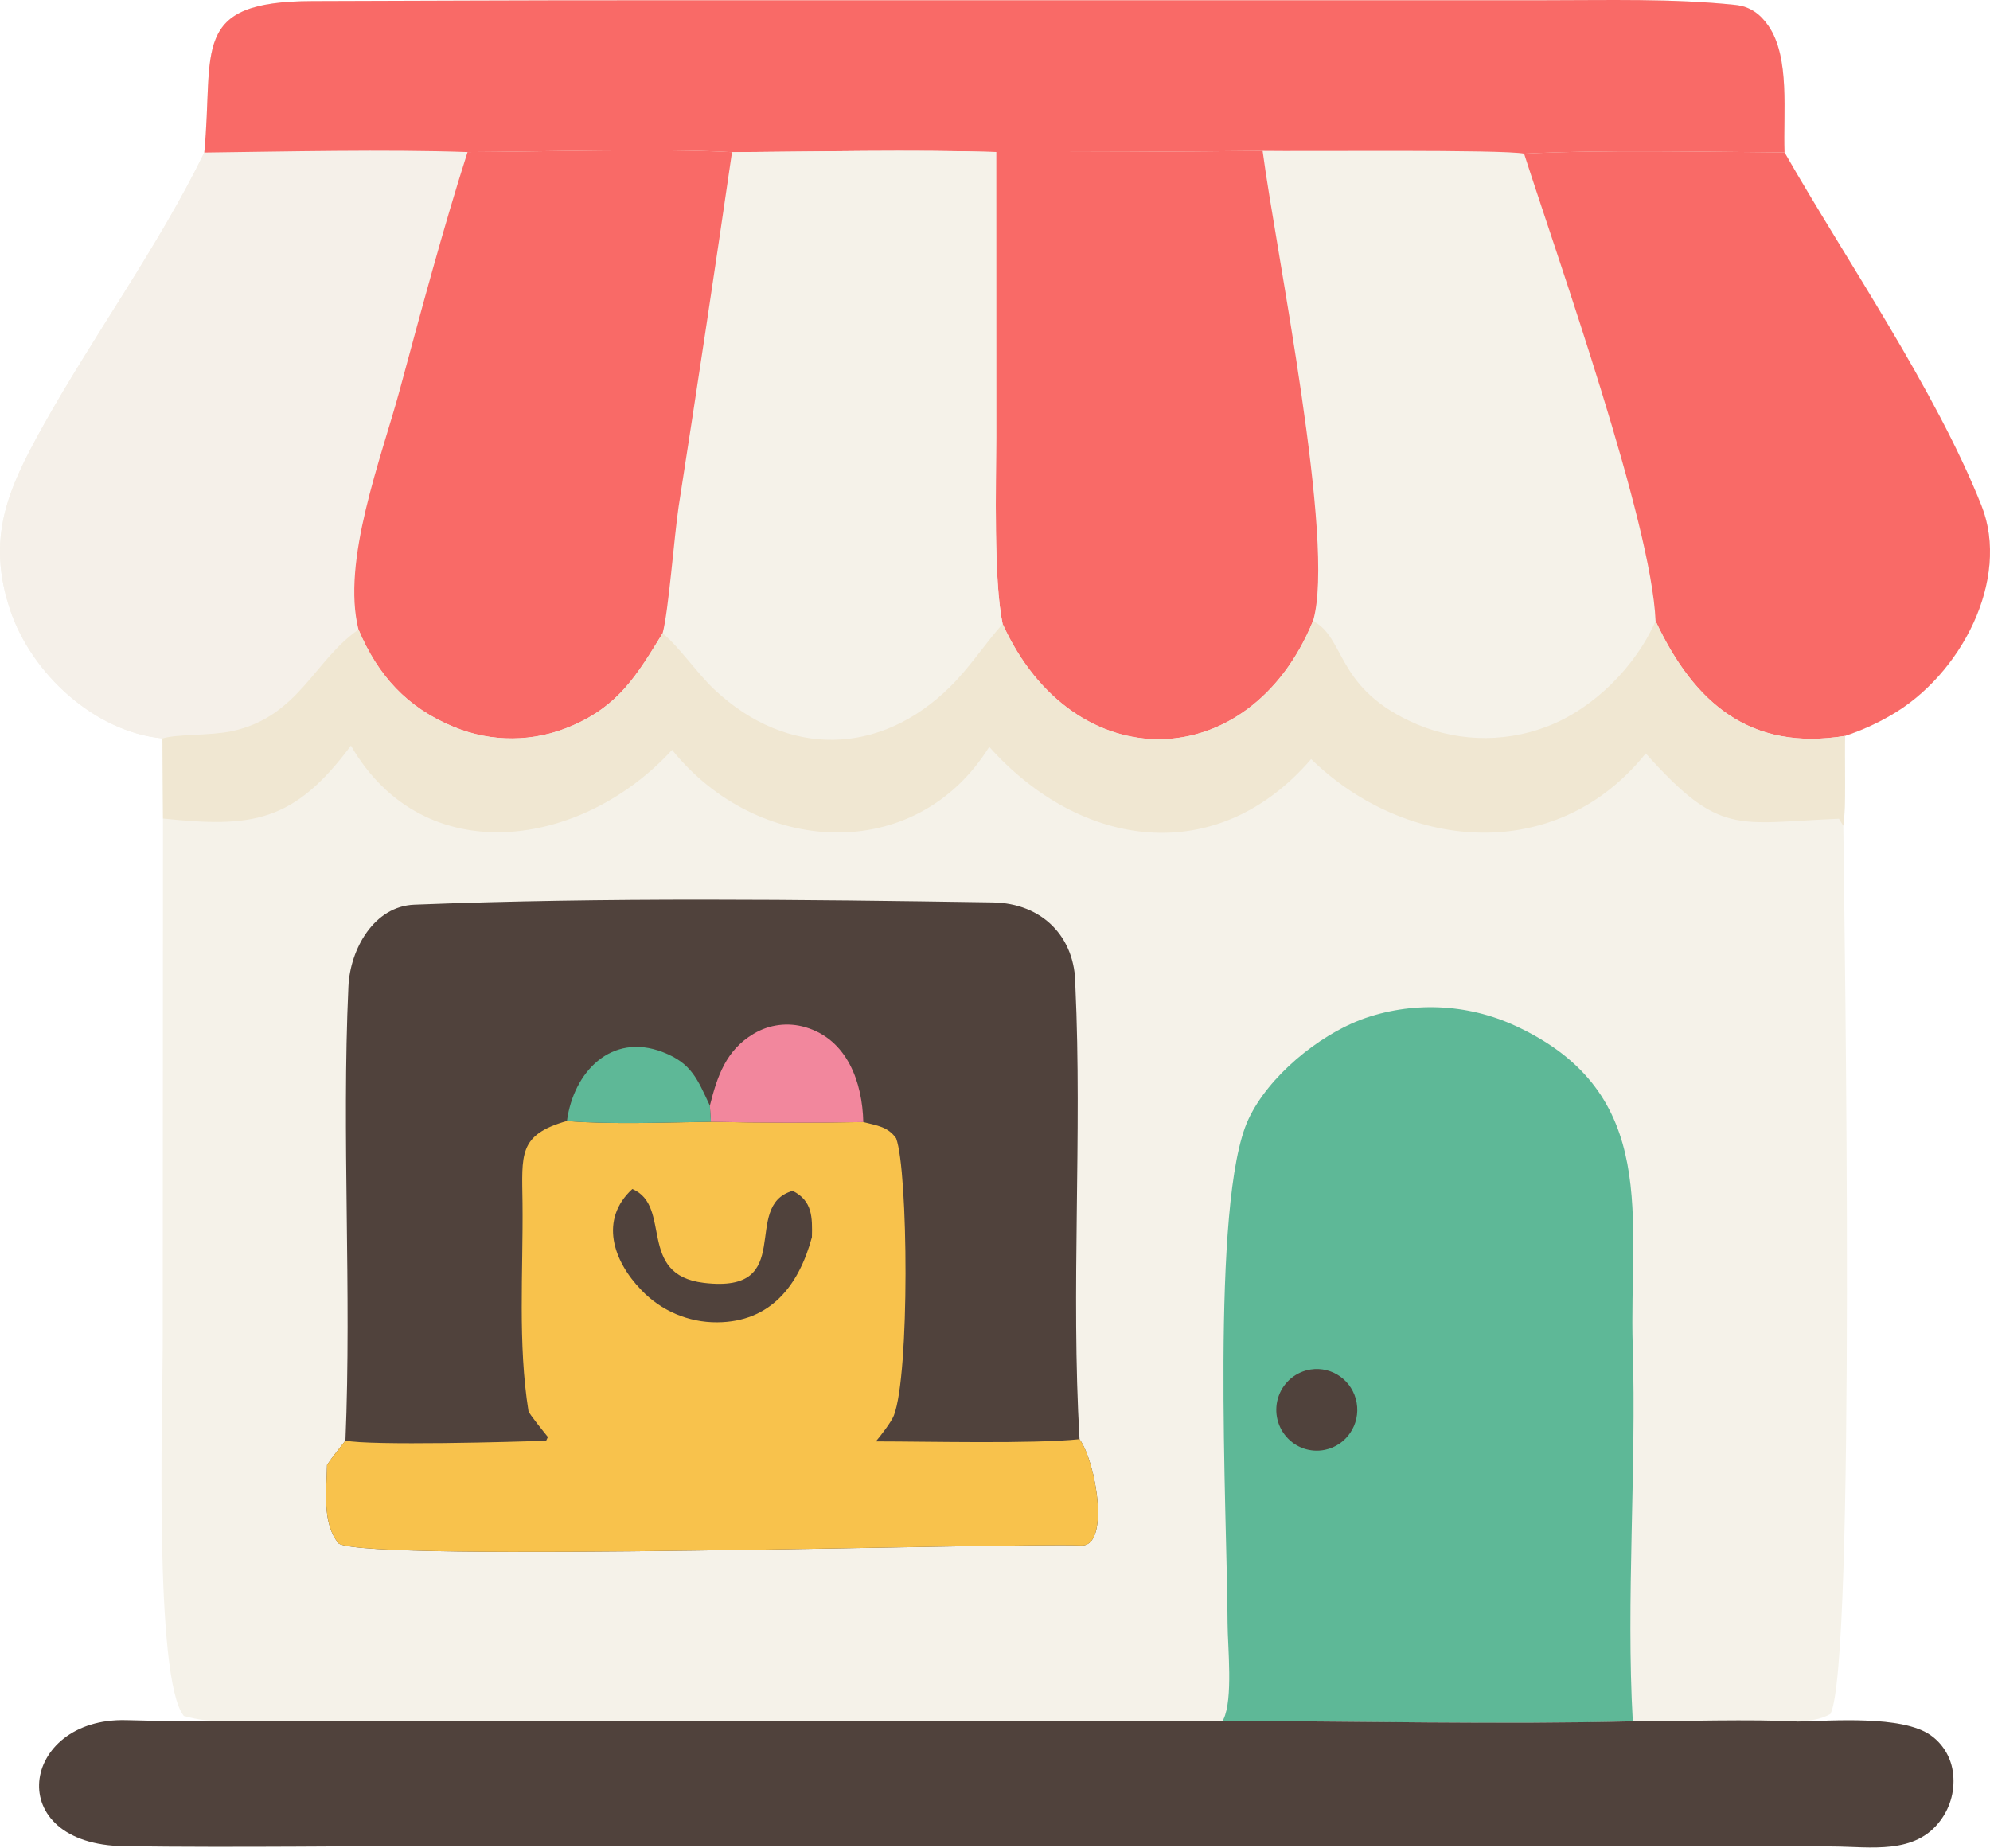
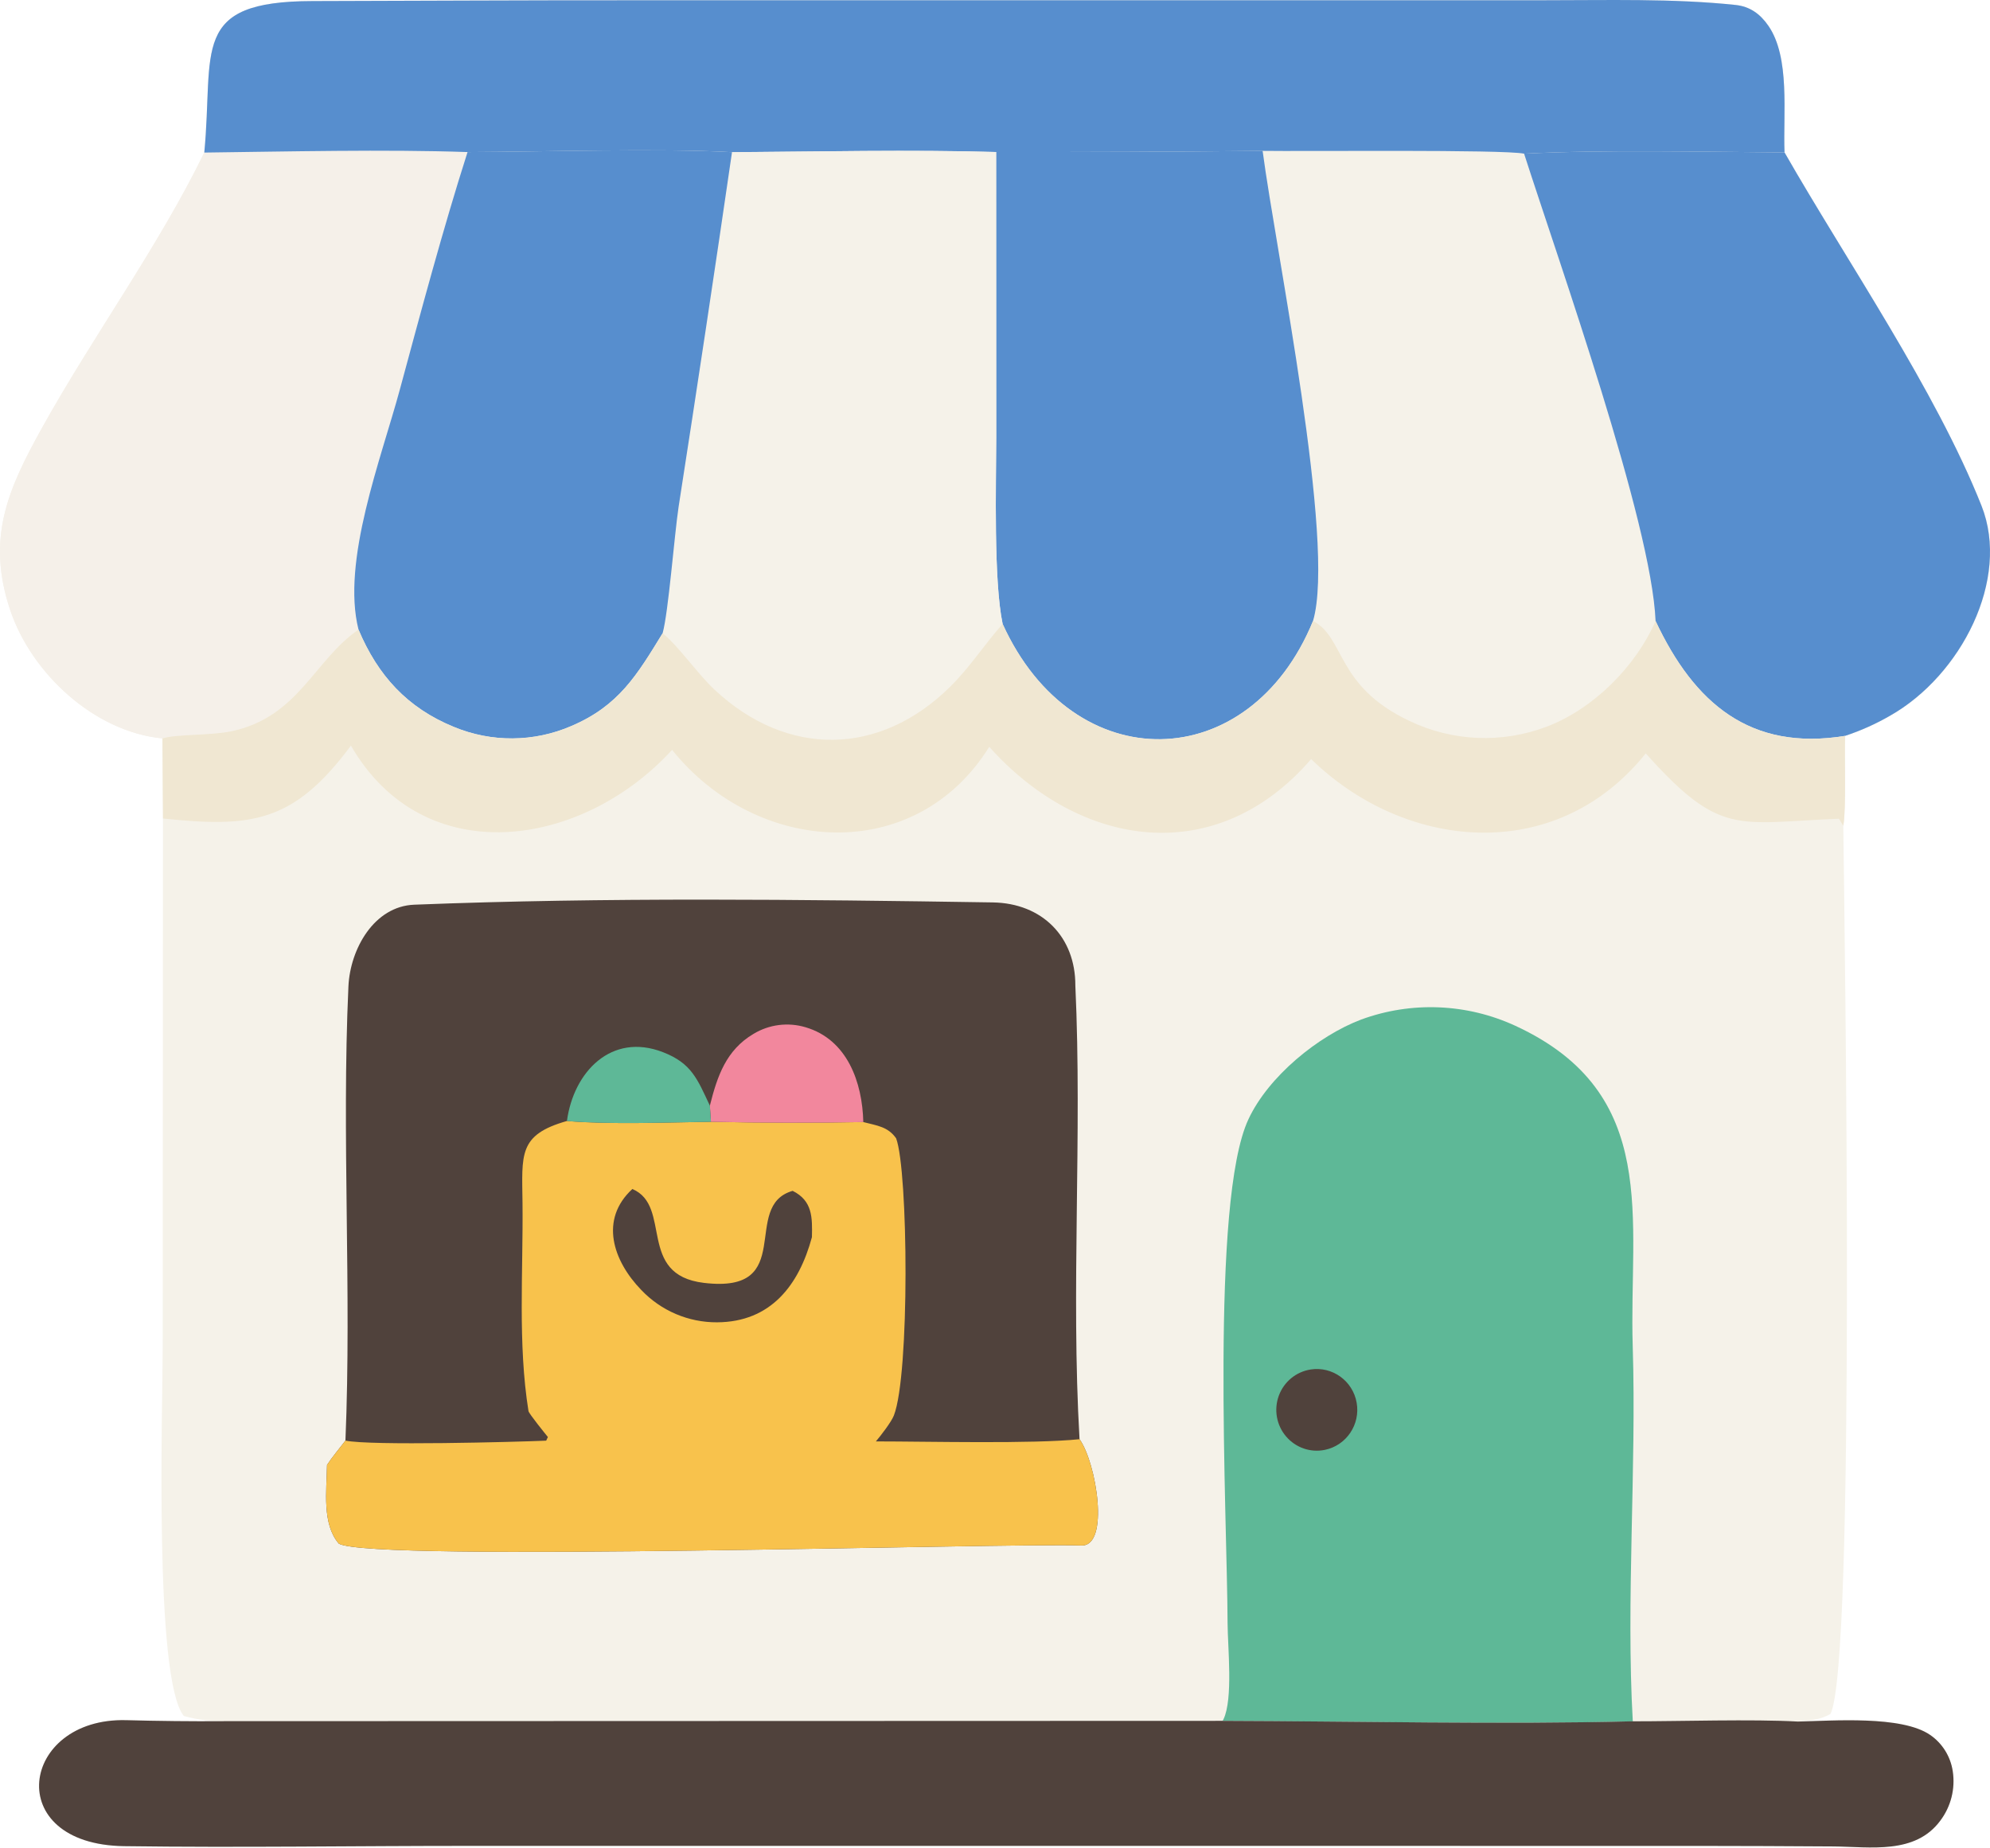
<svg xmlns="http://www.w3.org/2000/svg" width="56" height="52" viewBox="0 0 56 52" fill="none">
  <path d="M5.749 4.294C6.024 1.412 5.325 0.038 8.79 0.03C11.751 0.023 14.749 0.006 17.715 0.008L43.446 0.007C45.213 0.008 47.081 -0.047 48.837 0.139C49.242 0.181 49.532 0.39 49.764 0.726C50.381 1.619 50.175 3.197 50.218 4.29C51.969 7.352 54.465 10.97 55.761 14.235C56.582 16.306 55.182 19.011 53.195 20.14C52.791 20.374 52.364 20.566 51.922 20.711C51.902 21.311 51.957 22.747 51.872 23.241C51.908 26.354 52.229 46.879 51.508 48.243C51.182 48.418 50.955 48.417 50.593 48.455C51.581 48.433 53.515 48.281 54.315 48.831C54.66 49.068 54.891 49.439 54.952 49.855C55.027 50.346 54.901 50.847 54.604 51.243C53.892 52.208 52.629 51.978 51.596 51.971C50.325 51.962 49.054 51.956 47.783 51.955L13.26 51.955C10.01 51.953 6.745 52.007 3.495 51.962C0.027 51.916 0.572 48.34 3.549 48.417C4.464 48.441 5.384 48.451 6.3 48.445C5.814 48.425 5.64 48.421 5.174 48.298C4.327 47.264 4.579 39.601 4.579 37.883L4.586 23.035L4.571 20.782C2.661 20.6 0.883 18.957 0.285 17.164C-0.39 15.141 0.226 13.768 1.177 12.053C2.609 9.473 4.466 6.933 5.749 4.294Z" fill="#F5F2E9" />
  <path d="M5.749 4.294C6.024 1.412 5.325 0.038 8.79 0.03C11.751 0.023 14.749 0.006 17.715 0.008L43.446 0.007C45.213 0.008 47.081 -0.047 48.837 0.139C49.242 0.181 49.532 0.39 49.764 0.726C50.381 1.619 50.175 3.197 50.218 4.29C51.969 7.352 54.465 10.97 55.761 14.235C56.582 16.306 55.182 19.011 53.195 20.14C52.791 20.374 52.364 20.566 51.922 20.711C49.255 21.146 47.676 19.795 46.589 17.477C46.026 18.761 44.843 19.947 43.533 20.447C42.271 20.93 40.867 20.871 39.649 20.282C37.583 19.301 37.863 17.959 36.95 17.475C35.165 21.844 30.211 21.957 28.214 17.56C27.684 18.158 27.307 18.763 26.74 19.324C24.761 21.286 22.157 21.32 20.118 19.419C19.623 18.958 19.119 18.21 18.647 17.821C17.923 19.003 17.412 19.864 16.08 20.433C15.025 20.89 13.832 20.899 12.771 20.458C11.461 19.923 10.631 19.01 10.089 17.72C8.85 18.564 8.401 20.175 6.525 20.578C5.922 20.707 4.955 20.657 4.571 20.782C2.661 20.6 0.883 18.957 0.285 17.164C-0.39 15.141 0.226 13.768 1.177 12.053C2.609 9.473 4.466 6.933 5.749 4.294Z" fill="#F5F0E9" />
  <path d="M50.218 4.29C51.969 7.352 54.465 10.97 55.761 14.235C56.582 16.306 55.182 19.011 53.195 20.14C52.791 20.374 52.364 20.566 51.922 20.711C49.255 21.146 47.676 19.795 46.589 17.477C46.026 18.761 44.843 19.947 43.533 20.447C42.271 20.93 40.867 20.871 39.649 20.282C37.583 19.301 37.863 17.959 36.95 17.475C35.165 21.844 30.211 21.957 28.214 17.56C27.957 16.326 28.032 13.648 28.034 12.312L28.032 4.278C30.531 4.282 33.031 4.272 35.531 4.246C36.599 4.264 42.308 4.203 42.889 4.325C45.172 4.209 47.899 4.275 50.218 4.29Z" fill="#F5F2E9" />
-   <path d="M50.218 4.29C51.969 7.352 54.465 10.97 55.761 14.235C56.582 16.306 55.182 19.011 53.195 20.14C52.791 20.374 52.364 20.566 51.922 20.711C49.255 21.146 47.676 19.795 46.589 17.477C46.474 14.706 43.875 7.392 42.889 4.325C45.172 4.209 47.899 4.275 50.218 4.29Z" fill="#F96A67" />
-   <path d="M28.032 4.278C30.531 4.282 33.031 4.272 35.531 4.246C35.902 7.07 37.598 15.279 36.95 17.475C35.165 21.844 30.211 21.957 28.214 17.56C27.957 16.326 28.032 13.648 28.034 12.312L28.032 4.278Z" fill="#F96A67" />
-   <path d="M5.749 4.294C6.024 1.412 5.325 0.038 8.79 0.03C11.751 0.023 14.749 0.006 17.715 0.008L43.446 0.007C45.213 0.008 47.081 -0.047 48.837 0.139C49.242 0.181 49.532 0.39 49.764 0.726C50.381 1.619 50.175 3.197 50.218 4.29C47.899 4.275 45.172 4.209 42.889 4.325C42.308 4.203 36.599 4.264 35.531 4.246C33.031 4.272 30.531 4.282 28.032 4.278C25.645 4.209 23.004 4.266 20.599 4.283C18.567 4.169 15.267 4.273 13.157 4.28C10.861 4.2 8.047 4.266 5.749 4.294Z" fill="#F96A67" />
+   <path d="M50.218 4.29C51.969 7.352 54.465 10.97 55.761 14.235C56.582 16.306 55.182 19.011 53.195 20.14C52.791 20.374 52.364 20.566 51.922 20.711C49.255 21.146 47.676 19.795 46.589 17.477C46.474 14.706 43.875 7.392 42.889 4.325C45.172 4.209 47.899 4.275 50.218 4.29Z" fill="#578ECE" />
+   <path d="M28.032 4.278C30.531 4.282 33.031 4.272 35.531 4.246C35.902 7.07 37.598 15.279 36.95 17.475C35.165 21.844 30.211 21.957 28.214 17.56C27.957 16.326 28.032 13.648 28.034 12.312L28.032 4.278Z" fill="#578ECE" />
+   <path d="M5.749 4.294C6.024 1.412 5.325 0.038 8.79 0.03C11.751 0.023 14.749 0.006 17.715 0.008L43.446 0.007C45.213 0.008 47.081 -0.047 48.837 0.139C49.242 0.181 49.532 0.39 49.764 0.726C50.381 1.619 50.175 3.197 50.218 4.29C47.899 4.275 45.172 4.209 42.889 4.325C42.308 4.203 36.599 4.264 35.531 4.246C33.031 4.272 30.531 4.282 28.032 4.278C25.645 4.209 23.004 4.266 20.599 4.283C18.567 4.169 15.267 4.273 13.157 4.28C10.861 4.2 8.047 4.266 5.749 4.294Z" fill="#578ECE" />
  <path d="M20.599 4.285C23.004 4.268 25.645 4.21 28.032 4.279L28.035 12.313C28.033 13.649 27.957 16.328 28.215 17.561C27.685 18.16 27.307 18.765 26.741 19.326C24.762 21.287 22.157 21.322 20.118 19.421C19.623 18.959 19.119 18.212 18.648 17.823C18.812 17.226 18.974 15.083 19.097 14.261C19.614 10.938 20.115 7.613 20.599 4.285Z" fill="#F5F2E9" />
-   <path d="M13.157 4.28C15.267 4.273 18.567 4.169 20.599 4.283C20.115 7.611 19.614 10.937 19.097 14.26C18.974 15.082 18.811 17.224 18.647 17.821C17.923 19.003 17.412 19.864 16.08 20.433C15.025 20.89 13.832 20.899 12.771 20.458C11.461 19.923 10.631 19.01 10.089 17.72C9.602 15.798 10.728 12.902 11.25 10.971C11.843 8.78 12.467 6.439 13.157 4.28Z" fill="#F96A67" />
+   <path d="M13.157 4.28C15.267 4.273 18.567 4.169 20.599 4.283C20.115 7.611 19.614 10.937 19.097 14.26C18.974 15.082 18.811 17.224 18.647 17.821C17.923 19.003 17.412 19.864 16.08 20.433C15.025 20.89 13.832 20.899 12.771 20.458C11.461 19.923 10.631 19.01 10.089 17.72C9.602 15.798 10.728 12.902 11.25 10.971C11.843 8.78 12.467 6.439 13.157 4.28Z" fill="#578ECE" />
  <path d="M34.404 48.436C34.412 48.421 34.421 48.406 34.429 48.391C34.705 47.818 34.548 46.356 34.545 45.691C34.533 42.622 34.057 33.811 35.13 31.506C35.694 30.293 37.099 29.151 38.306 28.695C39.718 28.177 41.276 28.241 42.642 28.871C46.756 30.771 45.834 34.322 45.946 37.894C46.054 41.331 45.754 45.057 45.948 48.449C42.245 48.541 38.137 48.447 34.404 48.436Z" fill="#5EB897" />
  <path d="M36.882 38.545C37.493 38.45 38.068 38.864 38.177 39.478C38.286 40.092 37.89 40.682 37.283 40.807C36.878 40.891 36.46 40.746 36.191 40.429C35.921 40.113 35.843 39.674 35.987 39.282C36.13 38.891 36.473 38.609 36.882 38.545Z" fill="#50423C" />
  <path d="M50.593 48.454C51.581 48.432 53.515 48.279 54.315 48.83C54.659 49.066 54.89 49.437 54.952 49.853C55.027 50.344 54.901 50.845 54.603 51.241C53.892 52.206 52.629 51.976 51.596 51.969C50.325 51.961 49.054 51.954 47.783 51.954L13.26 51.953C10.01 51.952 6.744 52.005 3.495 51.961C0.027 51.914 0.571 48.339 3.549 48.415C4.463 48.439 5.384 48.45 6.3 48.443L34.404 48.434C38.137 48.445 42.245 48.539 45.948 48.447C47.304 48.448 49.292 48.382 50.593 48.454Z" fill="#50423C" />
  <path d="M46.589 17.479C47.677 19.797 49.256 21.147 51.922 20.713C51.902 21.312 51.958 22.749 51.872 23.242L51.75 23.043C48.86 23.161 48.414 23.55 46.312 21.204C46.191 21.358 46.062 21.505 45.925 21.646C43.369 24.319 39.4 23.809 36.897 21.365C34.236 24.453 30.405 23.891 27.838 21.02C25.754 24.366 21.3 24.073 18.913 21.105C16.394 23.866 11.94 24.556 9.875 20.986C8.262 23.16 7.073 23.299 4.587 23.037L4.571 20.784C4.956 20.658 5.922 20.708 6.526 20.579C8.401 20.177 8.85 18.566 10.089 17.721C10.632 19.012 11.461 19.925 12.771 20.46C13.833 20.901 15.026 20.892 16.081 20.434C17.413 19.866 17.924 19.005 18.648 17.823C19.119 18.212 19.623 18.959 20.118 19.421C22.157 21.322 24.762 21.287 26.741 19.326C27.307 18.765 27.685 18.16 28.215 17.561C30.212 21.958 35.165 21.846 36.95 17.477C37.863 17.96 37.583 19.302 39.649 20.284C40.867 20.872 42.271 20.932 43.534 20.449C44.843 19.948 46.027 18.763 46.589 17.479Z" fill="#F0E7D2" />
  <path d="M9.721 40.546C9.898 36.303 9.611 32.003 9.805 27.762C9.854 26.708 10.527 25.507 11.658 25.463C17.05 25.251 22.538 25.316 27.935 25.399C29.331 25.42 30.266 26.373 30.261 27.739C30.457 31.964 30.133 36.294 30.379 40.507C30.858 41.176 31.233 43.528 30.431 43.498C28.337 43.42 10.452 43.975 9.534 43.446C9.06 42.891 9.19 41.973 9.203 41.231C9.334 41.029 9.568 40.745 9.721 40.546Z" fill="#50423C" />
  <path d="M15.954 31.551C17.179 31.655 18.753 31.59 20.006 31.573C21.435 31.605 22.865 31.608 24.294 31.581C24.687 31.683 24.987 31.71 25.218 32.039C25.558 32.951 25.604 38.689 25.154 39.84C25.082 40.024 24.786 40.407 24.648 40.569C26.111 40.569 29.049 40.644 30.379 40.507C30.858 41.176 31.233 43.528 30.431 43.498C28.337 43.42 10.452 43.975 9.534 43.446C9.06 42.891 9.19 41.973 9.203 41.231C9.334 41.029 9.568 40.745 9.721 40.546C10.41 40.694 14.511 40.585 15.37 40.548L15.418 40.446C15.355 40.368 14.883 39.786 14.872 39.716C14.569 37.828 14.724 35.788 14.704 33.865C14.689 32.493 14.578 31.941 15.954 31.551Z" fill="#F8C24C" />
  <path d="M17.795 33.465C18.929 33.947 17.911 35.88 19.807 36.107C22.45 36.425 20.829 33.938 22.306 33.517C22.867 33.797 22.861 34.267 22.848 34.821C22.481 36.179 21.686 37.209 20.18 37.217C19.376 37.222 18.604 36.894 18.047 36.308C17.25 35.486 16.861 34.325 17.795 33.465Z" fill="#50423C" />
  <path d="M19.976 31.119C20.184 30.292 20.432 29.556 21.204 29.099C21.645 28.832 22.177 28.765 22.67 28.913C23.843 29.259 24.268 30.461 24.294 31.581C22.865 31.608 21.435 31.605 20.006 31.573L19.976 31.119Z" fill="#F2879D" />
  <path d="M15.954 31.551C16.14 30.166 17.207 29.053 18.654 29.613C19.466 29.927 19.625 30.375 19.976 31.119L20.006 31.573C18.753 31.59 17.179 31.655 15.954 31.551Z" fill="#5EB897" />
</svg>
